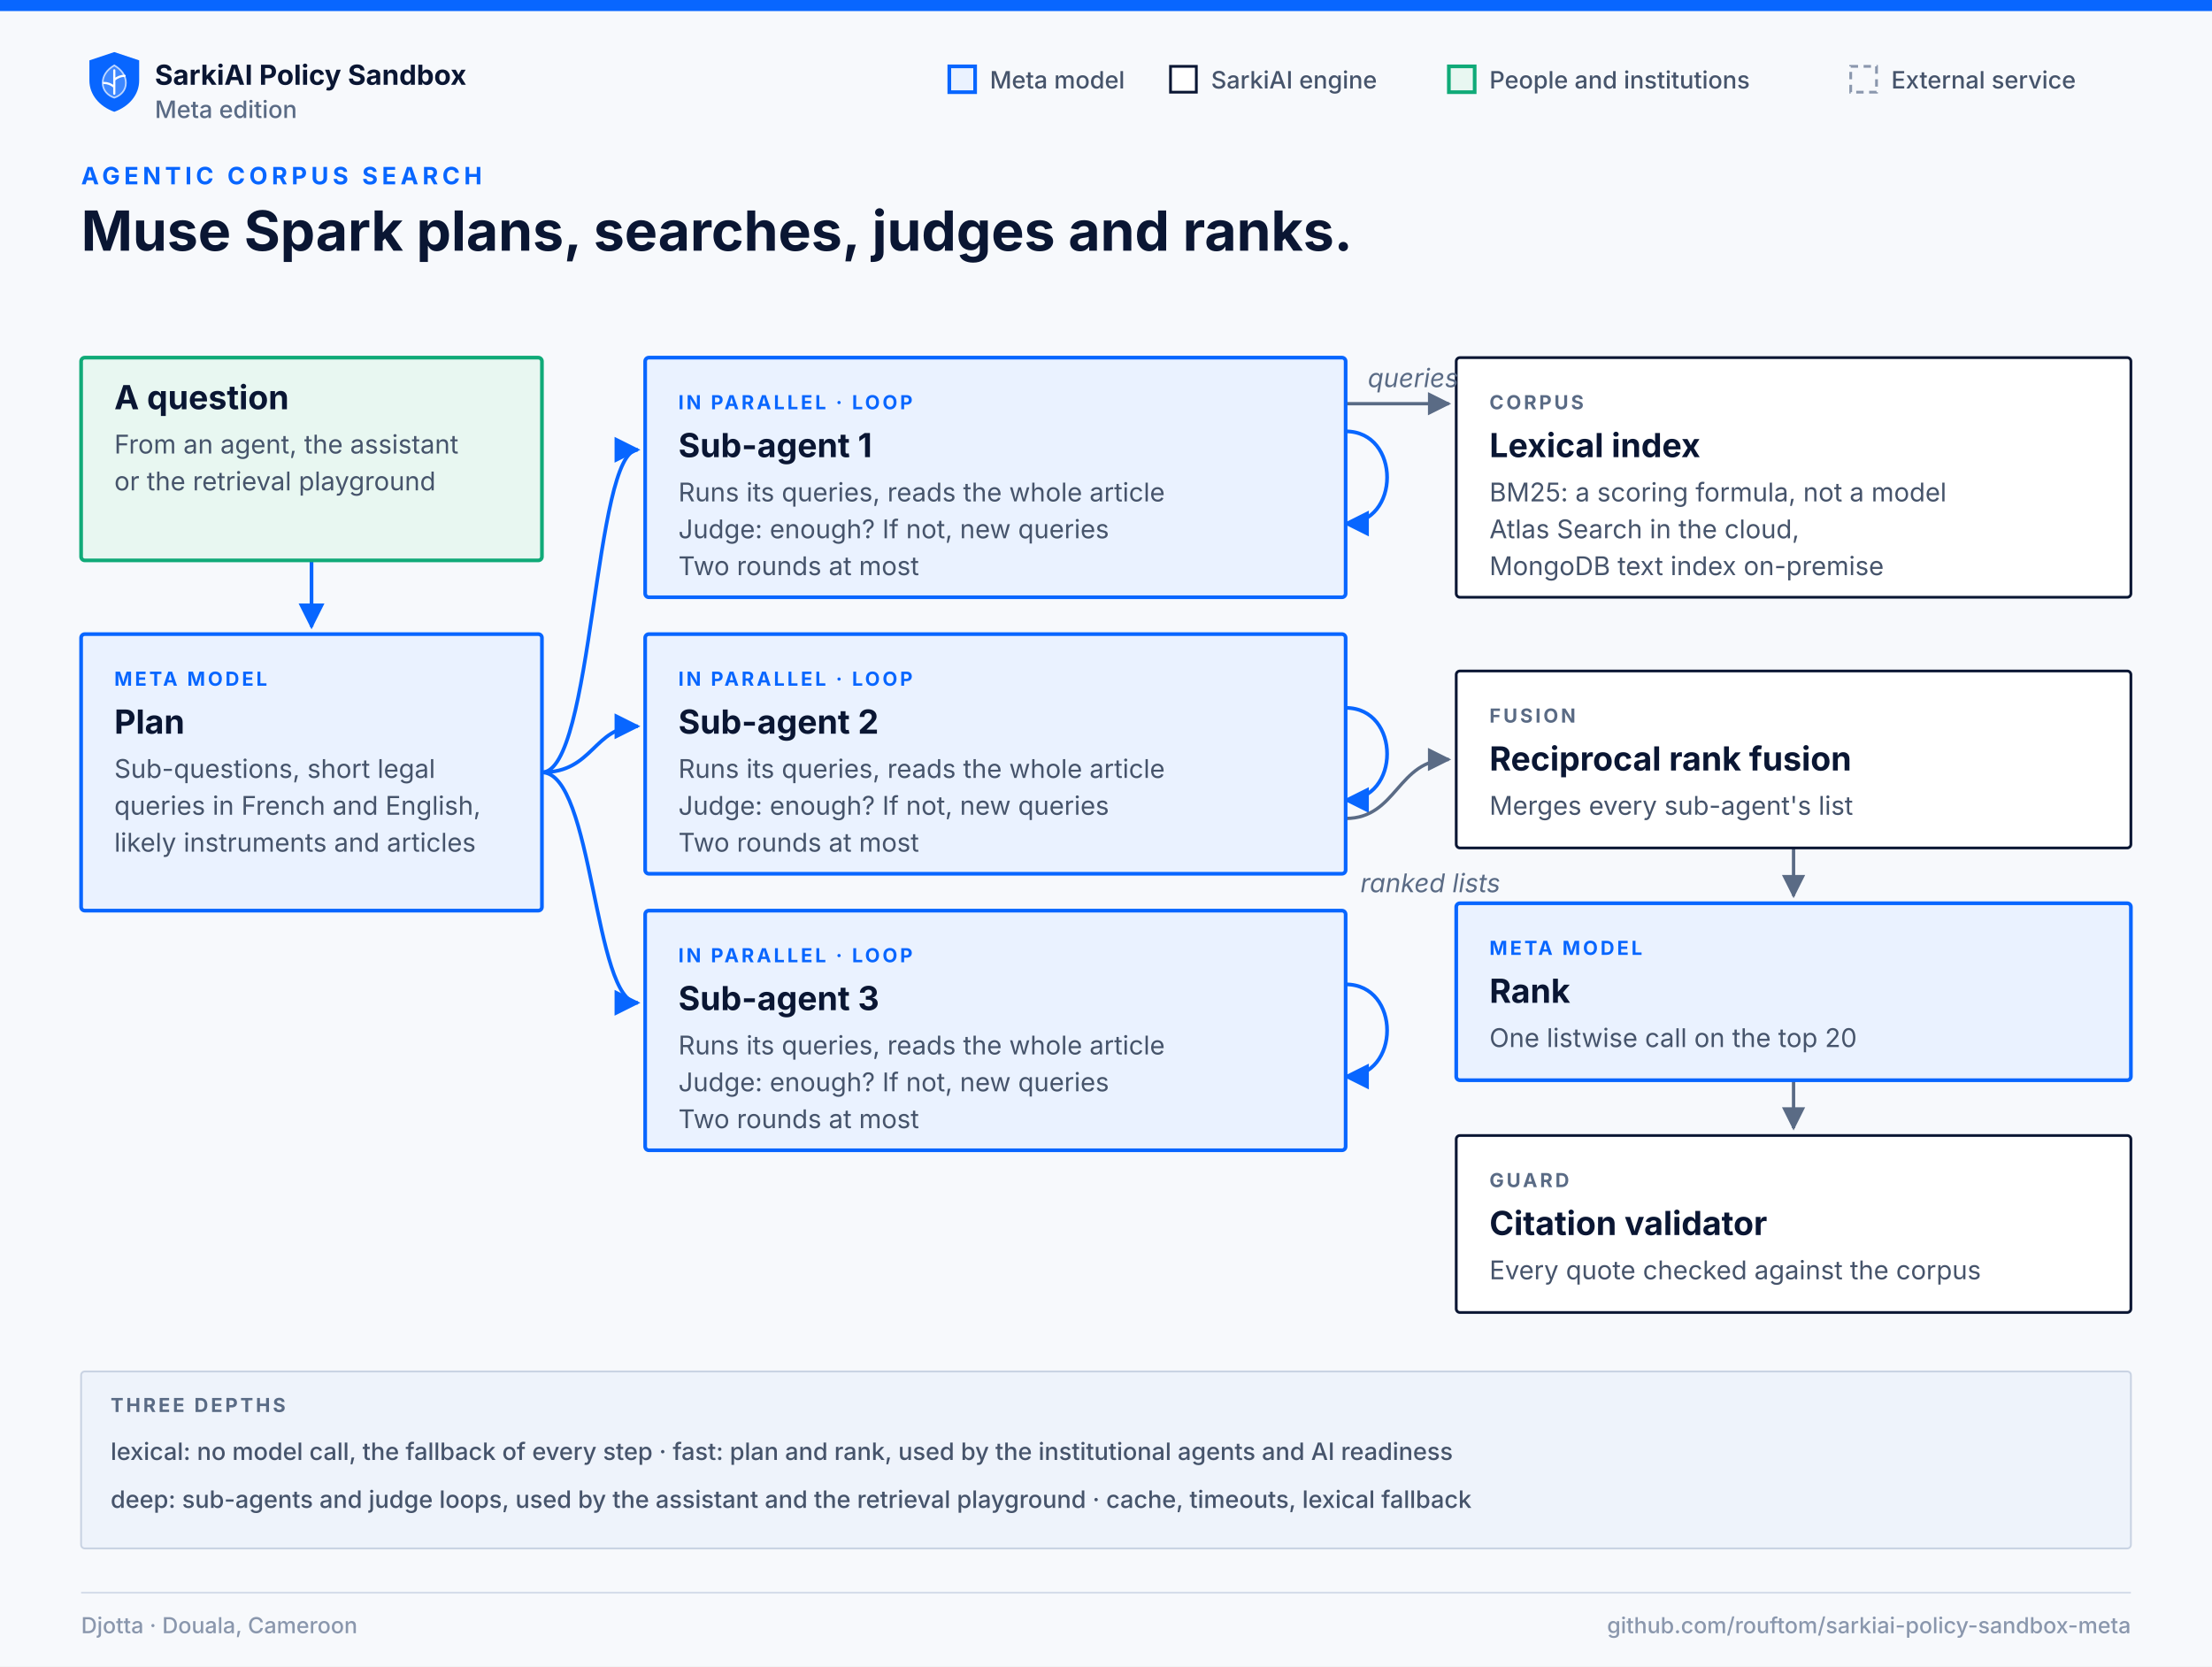
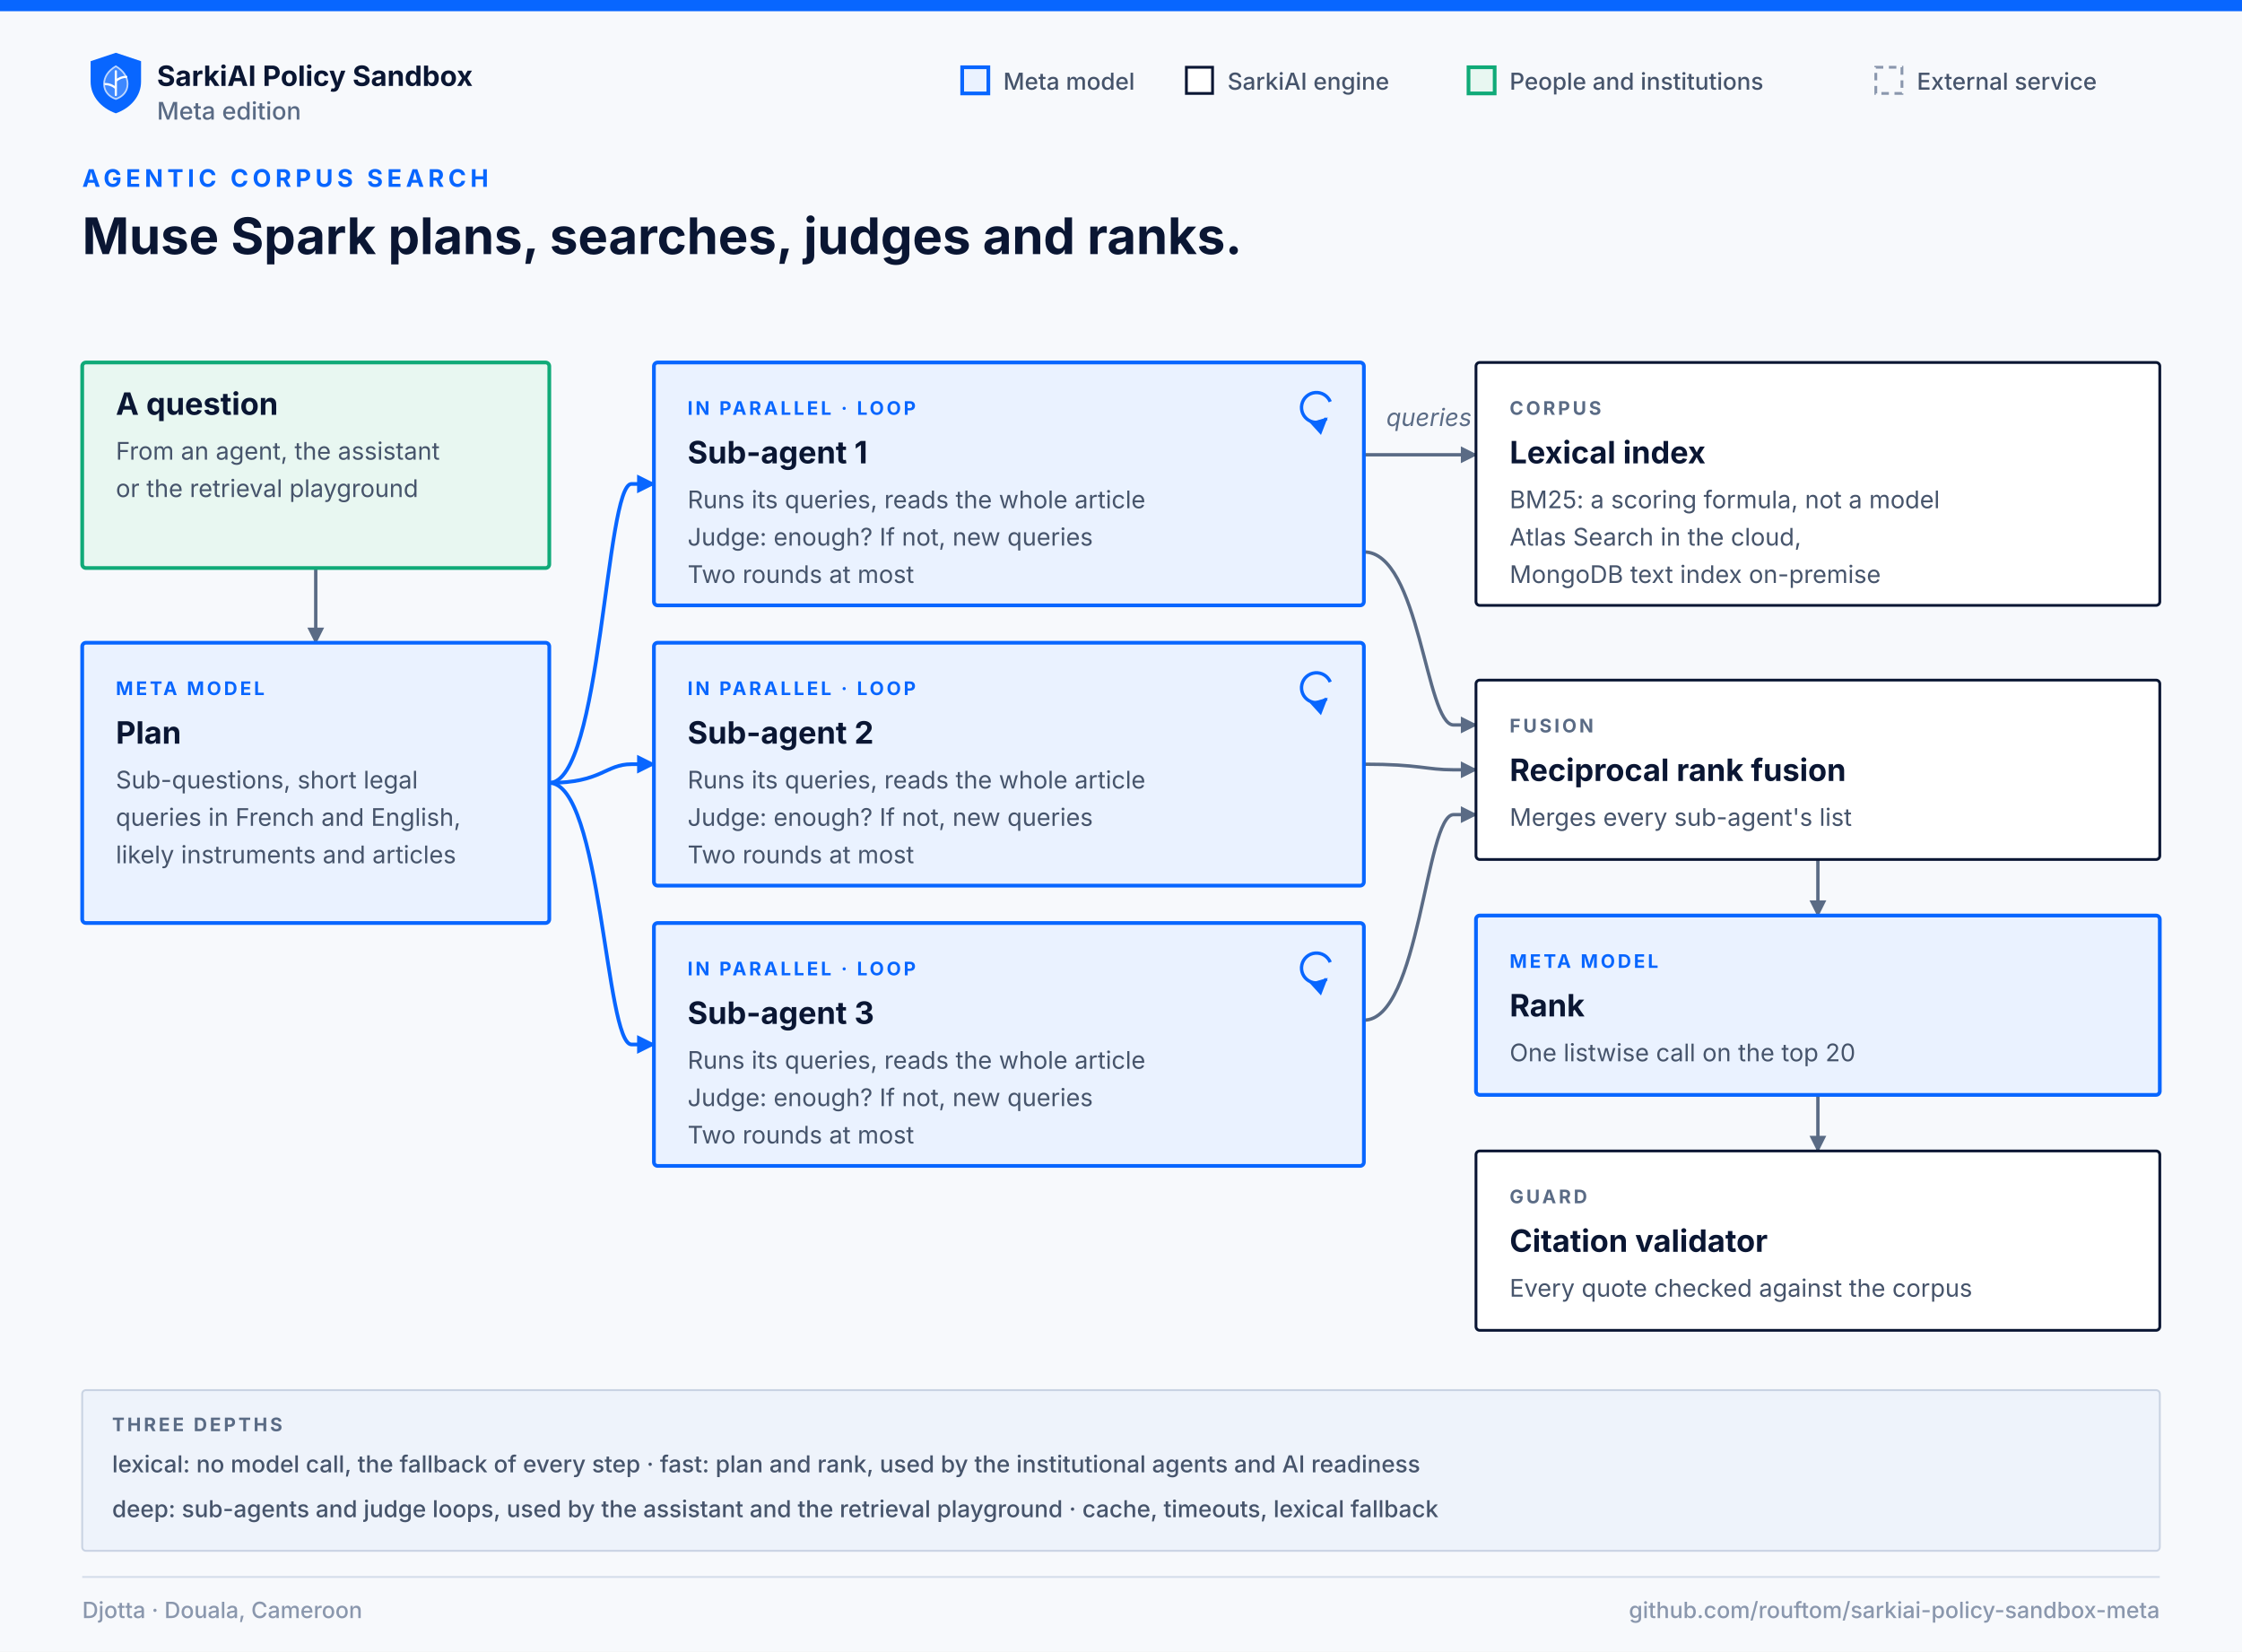
- <svg xmlns="http://www.w3.org/2000/svg" viewBox="0 0 1200 904" width="1200" height="904" role="img" aria-labelledby="t d">
+ <svg xmlns="http://www.w3.org/2000/svg" viewBox="0 0 1200 884" width="1200" height="884" role="img" aria-labelledby="t d">
  <defs>
-     <marker id="a" viewBox="0 0 10 10" refX="9" refY="5" markerWidth="7" markerHeight="7" orient="auto-start-reverse">
+     <marker id="a" viewBox="0 0 10 10" refX="9" refY="5" markerWidth="5" markerHeight="5" orient="auto-start-reverse">
      <path d="M0 0 L10 5 L0 10 z" fill="#5A6B85" />
    </marker>
-     <marker id="am" viewBox="0 0 10 10" refX="9" refY="5" markerWidth="7" markerHeight="7" orient="auto-start-reverse">
+     <marker id="am" viewBox="0 0 10 10" refX="9" refY="5" markerWidth="5" markerHeight="5" orient="auto-start-reverse">
      <path d="M0 0 L10 5 L0 10 z" fill="#0866FF" />
    </marker>
  </defs>
  <style>
.brand{font:700 15px 'Montserrat','Inter','Segoe UI',Roboto,Helvetica,Arial,sans-serif;fill:#0A1633}
.edition{font:500 13px 'Inter','Segoe UI',Roboto,Helvetica,Arial,sans-serif;fill:#5A6B85}
.kicker{font:700 13px 'Inter','Segoe UI',Roboto,Helvetica,Arial,sans-serif;letter-spacing:2.2px;fill:#0866FF}
- .head{font:700 30px 'Montserrat','Inter','Segoe UI',Roboto,Helvetica,Arial,sans-serif;fill:#0A1633}
- .name{font:700 18px 'Inter','Segoe UI',Roboto,Helvetica,Arial,sans-serif;fill:#0A1633}
- .sub{font:400 14px 'Inter','Segoe UI',Roboto,Helvetica,Arial,sans-serif;fill:#46546B}
- .note{font:italic 400 14px 'Inter','Segoe UI',Roboto,Helvetica,Arial,sans-serif;fill:#5A6B85}
- .tag{font:700 10.5px 'Inter','Segoe UI',Roboto,Helvetica,Arial,sans-serif;letter-spacing:1.4px;fill:#0866FF}
- .tagh{font:700 10.5px 'Inter','Segoe UI',Roboto,Helvetica,Arial,sans-serif;letter-spacing:1.4px;fill:#0B8A62}
- .tags{font:700 10.5px 'Inter','Segoe UI',Roboto,Helvetica,Arial,sans-serif;letter-spacing:1.4px;fill:#5A6B85}
- .legend{font:500 13px 'Inter','Segoe UI',Roboto,Helvetica,Arial,sans-serif;fill:#46546B}
+ .head{font:700 27px 'Montserrat','Inter','Segoe UI',Roboto,Helvetica,Arial,sans-serif;fill:#0A1633}
+ .name{font:700 16.5px 'Inter','Segoe UI',Roboto,Helvetica,Arial,sans-serif;fill:#0A1633}
+ .sub{font:400 13px 'Inter','Segoe UI',Roboto,Helvetica,Arial,sans-serif;fill:#46546B}
+ .note{font:italic 400 13px 'Inter','Segoe UI',Roboto,Helvetica,Arial,sans-serif;fill:#5A6B85}
+ .tag{font:700 10px 'Inter','Segoe UI',Roboto,Helvetica,Arial,sans-serif;letter-spacing:1.4px;fill:#0866FF}
+ .tagh{font:700 10px 'Inter','Segoe UI',Roboto,Helvetica,Arial,sans-serif;letter-spacing:1.4px;fill:#0B8A62}
+ .tags{font:700 10px 'Inter','Segoe UI',Roboto,Helvetica,Arial,sans-serif;letter-spacing:1.4px;fill:#5A6B85}
+ .legend{font:500 12.5px 'Inter','Segoe UI',Roboto,Helvetica,Arial,sans-serif;fill:#46546B}
.foot{font:500 12px 'Inter','Segoe UI',Roboto,Helvetica,Arial,sans-serif;fill:#8A97AD}
.flow{fill:none;stroke:#5A6B85;stroke-width:1.8}
.dash{fill:none;stroke:#5A6B85;stroke-width:1.8;stroke-dasharray:6 5}
.metaflow{fill:none;stroke:#0866FF;stroke-width:2}
.band{fill:#EEF3FB;stroke:#C9D3E3;stroke-width:1}
</style>
-   <rect width="1200" height="904" fill="#F7F9FC" />
+   <rect width="1200" height="884" fill="#F7F9FC" />
  <rect x="0" y="0" width="1200" height="6" fill="#0866FF" />
  <g transform="translate(44,26) scale(0.9)">
    <path d="M20 2.5 35 7.5v12.2c0 8.4-6 15.6-15 18.8-9-3.2-15-10.4-15-18.8V7.5L20 2.5Z" fill="#0866FF" />
    <path d="M20 10.5c4.6 2.7 7 6.4 7 10.6 0 4.5-3.1 7.6-7 8.9-3.9-1.3-7-4.4-7-8.9 0-4.2 2.4-7.9 7-10.6Z" fill="#FFFFFF" fill-opacity="0.22" stroke="#FFFFFF" stroke-opacity="0.7" stroke-width="1" />
    <path d="M20 13.5v14.1M20 19.2c1.9-1.6 4-2.4 6.2-2.4M20 23.5c-1.9-1.6-4-2.4-6.2-2.4" stroke="#FFFFFF" stroke-width="1.3" stroke-linecap="round" fill="none" />
  </g>
  <text class="brand" x="84" y="46">SarkiAI Policy Sandbox</text>
  <text class="edition" x="84" y="64">Meta edition</text>
  <text class="kicker" x="44" y="100">AGENTIC CORPUS SEARCH</text>
  <text class="head" x="44" y="136">Muse Spark plans, searches, judges and ranks.</text>
-   <line x1="44" y1="864" x2="1156" y2="864" stroke="#D5DDEA" stroke-width="1" />
-   <text class="foot" x="44" y="886">Djotta · Douala, Cameroon</text>
-   <text class="foot" x="1156" y="886" text-anchor="end">github.com/rouftom/sarkiai-policy-sandbox-meta</text>
+   <line x1="44" y1="844" x2="1156" y2="844" stroke="#D5DDEA" stroke-width="1" />
+   <text class="foot" x="44" y="866">Djotta · Douala, Cameroon</text>
+   <text class="foot" x="1156" y="866" text-anchor="end">github.com/rouftom/sarkiai-policy-sandbox-meta</text>
  <rect x="1004" y="36" width="14" height="14" fill="#F7F9FC" stroke="#8A97AD" stroke-width="1.5" stroke-dasharray="4 3" />
  <text class="legend" x="1026" y="48">External service</text>
  <rect x="786" y="36" width="14" height="14" fill="#E8F7F1" stroke="#10AA78" stroke-width="2" />
  <text class="legend" x="808" y="48">People and institutions</text>
  <rect x="635" y="36" width="14" height="14" fill="#FFFFFF" stroke="#0A1633" stroke-width="1.5" />
  <text class="legend" x="657" y="48">SarkiAI engine</text>
  <rect x="515" y="36" width="14" height="14" fill="#EAF2FF" stroke="#0866FF" stroke-width="2" />
  <text class="legend" x="537" y="48">Meta model</text>
  <g transform="translate(0,44)">
-     <path class="metaflow" d="M730 190 C 760 190, 760 240, 730 240" marker-end="url(#am)" />
-     <path class="metaflow" d="M730 340 C 760 340, 760 390, 730 390" marker-end="url(#am)" />
-     <path class="metaflow" d="M730 490 C 760 490, 760 540, 730 540" marker-end="url(#am)" />
-     <path class="metaflow" d="M169 260 V296" marker-end="url(#am)" />
-     <path class="metaflow" d="M294 375 C 322 375, 322 200, 346 200" marker-end="url(#am)" />
-     <path class="metaflow" d="M294 375 C 322 375, 322 350, 346 350" marker-end="url(#am)" />
-     <path class="metaflow" d="M294 375 C 322 375, 322 500, 346 500" marker-end="url(#am)" />
-     <path class="flow" d="M730 175 H786" marker-end="url(#a)" />
-     <path class="flow" d="M730 400 C 758 400, 758 368, 786 368" marker-end="url(#a)" />
-     <path class="flow" d="M973 416 V442" marker-end="url(#a)" />
-     <path class="flow" d="M973 542 V568" marker-end="url(#a)" />
-     <rect class="band" x="44" y="700" width="1112" height="96" rx="2" />
+     <path class="flow" d="M169.0 260.0 V300.0" marker-end="url(#a)" />
+     <path class="metaflow" d="M294.0 375.0 C322.0 375.0, 324.0 215.0, 338.0 215.0 H350.0" marker-end="url(#am)" />
+     <path class="metaflow" d="M294.0 375.0 C322.0 375.0, 324.0 365.0, 338.0 365.0 H350.0" marker-end="url(#am)" />
+     <path class="metaflow" d="M294.0 375.0 C322.0 375.0, 324.0 515.0, 338.0 515.0 H350.0" marker-end="url(#am)" />
+     <path class="flow" d="M730.0 199.4 H790.0" marker-end="url(#a)" />
+     <path class="flow" d="M730.0 251.4 C760.0 251.4, 763.0 344.0, 778.0 344.0 H790.0" marker-end="url(#a)" />
+     <path class="flow" d="M730.0 365.0 C760.0 365.0, 763.0 368.0, 778.0 368.0 H790.0" marker-end="url(#a)" />
+     <path class="flow" d="M730.0 502.0 C760.0 502.0, 763.0 392.0, 778.0 392.0 H790.0" marker-end="url(#a)" />
+     <path class="flow" d="M973.0 416.0 V446.0" marker-end="url(#a)" />
+     <path class="flow" d="M973.0 542.0 V572.0" marker-end="url(#a)" />
+     <rect class="band" x="44" y="700" width="1112" height="86" rx="2" />
    <rect x="44" y="150" width="250" height="110" rx="2" fill="#E8F7F1" stroke="#10AA78" stroke-width="2" />
    <text class="name" x="62" y="178">A question</text>
    <text class="sub" x="62" y="202">From an agent, the assistant</text>
    <text class="sub" x="62" y="222">or the retrieval playground</text>
    <rect x="44" y="300" width="250" height="150" rx="2" fill="#EAF2FF" stroke="#0866FF" stroke-width="2" />
    <text class="tag" x="62" y="328">META MODEL</text>
    <text class="name" x="62" y="354">Plan</text>
    <text class="sub" x="62" y="378">Sub-questions, short legal</text>
    <text class="sub" x="62" y="398">queries in French and English,</text>
    <text class="sub" x="62" y="418">likely instruments and articles</text>
    <rect x="350" y="150" width="380" height="130" rx="2" fill="#EAF2FF" stroke="#0866FF" stroke-width="2" />
    <text class="tag" x="368" y="178">IN PARALLEL · LOOP</text>
    <text class="name" x="368" y="204">Sub-agent 1</text>
    <text class="sub" x="368" y="228">Runs its queries, reads the whole article</text>
    <text class="sub" x="368" y="248">Judge: enough? If not, new queries</text>
    <text class="sub" x="368" y="268">Two rounds at most</text>
+     <path d="M712 171 A8 8 0 1 0 710 180" fill="none" stroke="#0866FF" stroke-width="1.8" marker-end="url(#am)" />
    <rect x="350" y="300" width="380" height="130" rx="2" fill="#EAF2FF" stroke="#0866FF" stroke-width="2" />
    <text class="tag" x="368" y="328">IN PARALLEL · LOOP</text>
    <text class="name" x="368" y="354">Sub-agent 2</text>
    <text class="sub" x="368" y="378">Runs its queries, reads the whole article</text>
    <text class="sub" x="368" y="398">Judge: enough? If not, new queries</text>
    <text class="sub" x="368" y="418">Two rounds at most</text>
+     <path d="M712 321 A8 8 0 1 0 710 330" fill="none" stroke="#0866FF" stroke-width="1.8" marker-end="url(#am)" />
    <rect x="350" y="450" width="380" height="130" rx="2" fill="#EAF2FF" stroke="#0866FF" stroke-width="2" />
    <text class="tag" x="368" y="478">IN PARALLEL · LOOP</text>
    <text class="name" x="368" y="504">Sub-agent 3</text>
    <text class="sub" x="368" y="528">Runs its queries, reads the whole article</text>
    <text class="sub" x="368" y="548">Judge: enough? If not, new queries</text>
    <text class="sub" x="368" y="568">Two rounds at most</text>
+     <path d="M712 471 A8 8 0 1 0 710 480" fill="none" stroke="#0866FF" stroke-width="1.8" marker-end="url(#am)" />
    <rect x="790" y="150" width="366" height="130" rx="2" fill="#FFFFFF" stroke="#0A1633" stroke-width="1.5" />
    <text class="tags" x="808" y="178">CORPUS</text>
    <text class="name" x="808" y="204">Lexical index</text>
    <text class="sub" x="808" y="228">BM25: a scoring formula, not a model</text>
    <text class="sub" x="808" y="248">Atlas Search in the cloud,</text>
    <text class="sub" x="808" y="268">MongoDB text index on-premise</text>
    <rect x="790" y="320" width="366" height="96" rx="2" fill="#FFFFFF" stroke="#0A1633" stroke-width="1.5" />
    <text class="tags" x="808" y="348">FUSION</text>
    <text class="name" x="808" y="374">Reciprocal rank fusion</text>
    <text class="sub" x="808" y="398">Merges every sub-agent's list</text>
    <rect x="790" y="446" width="366" height="96" rx="2" fill="#EAF2FF" stroke="#0866FF" stroke-width="2" />
    <text class="tag" x="808" y="474">META MODEL</text>
    <text class="name" x="808" y="500">Rank</text>
    <text class="sub" x="808" y="524">One listwise call on the top 20</text>
    <rect x="790" y="572" width="366" height="96" rx="2" fill="#FFFFFF" stroke="#0A1633" stroke-width="1.5" />
    <text class="tags" x="808" y="600">GUARD</text>
    <text class="name" x="808" y="626">Citation validator</text>
    <text class="sub" x="808" y="650">Every quote checked against the corpus</text>
-     <text class="note" x="742" y="166" text-anchor="start">queries</text>
-     <text class="note" x="738" y="440" text-anchor="start">ranked lists</text>
+     <text class="note" x="742" y="184" text-anchor="start">queries</text>
    <text class="tags" x="60" y="722">THREE DEPTHS</text>
-     <text class="legend" x="60" y="748" text-anchor="start">lexical: no model call, the fallback of every step    ·    fast: plan and rank, used by the institutional agents and AI readiness</text>
-     <text class="legend" x="60" y="774" text-anchor="start">deep: sub-agents and judge loops, used by the assistant and the retrieval playground    ·    cache, timeouts, lexical fallback</text>
+     <text class="legend" x="60" y="744" text-anchor="start">lexical: no model call, the fallback of every step    ·    fast: plan and rank, used by the institutional agents and AI readiness</text>
+     <text class="legend" x="60" y="768" text-anchor="start">deep: sub-agents and judge loops, used by the assistant and the retrieval playground    ·    cache, timeouts, lexical fallback</text>
  </g>
</svg>
